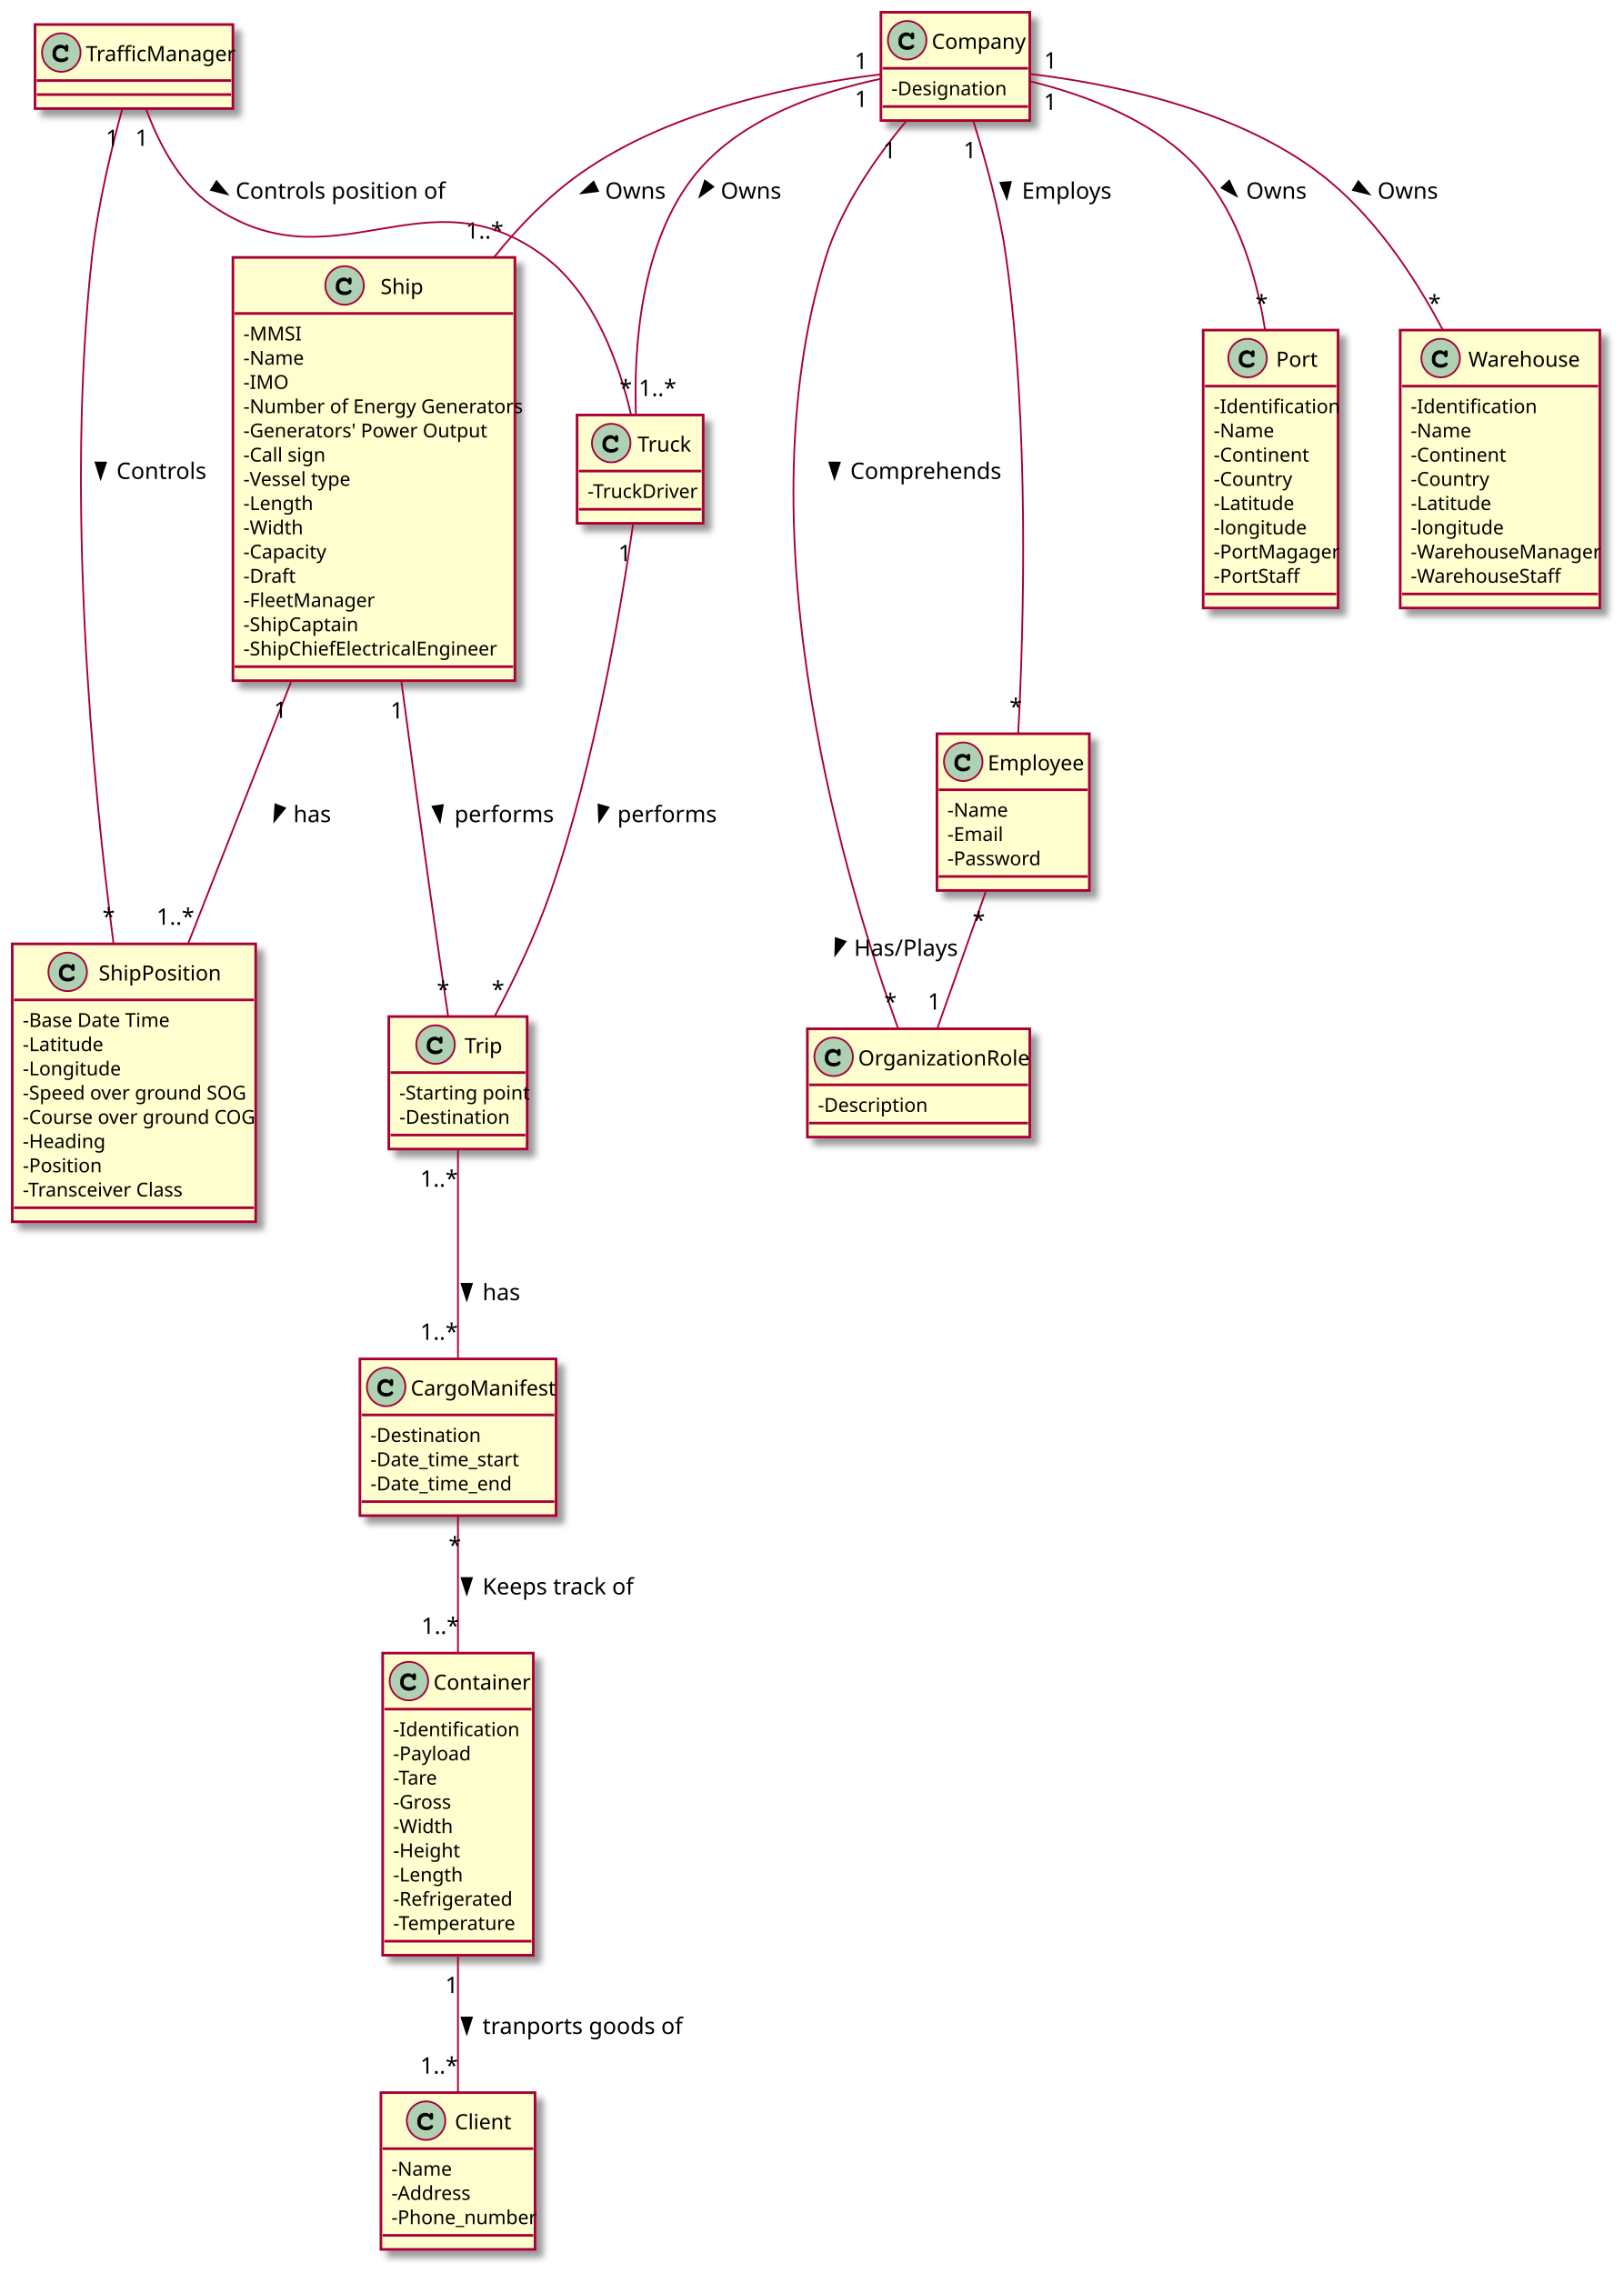
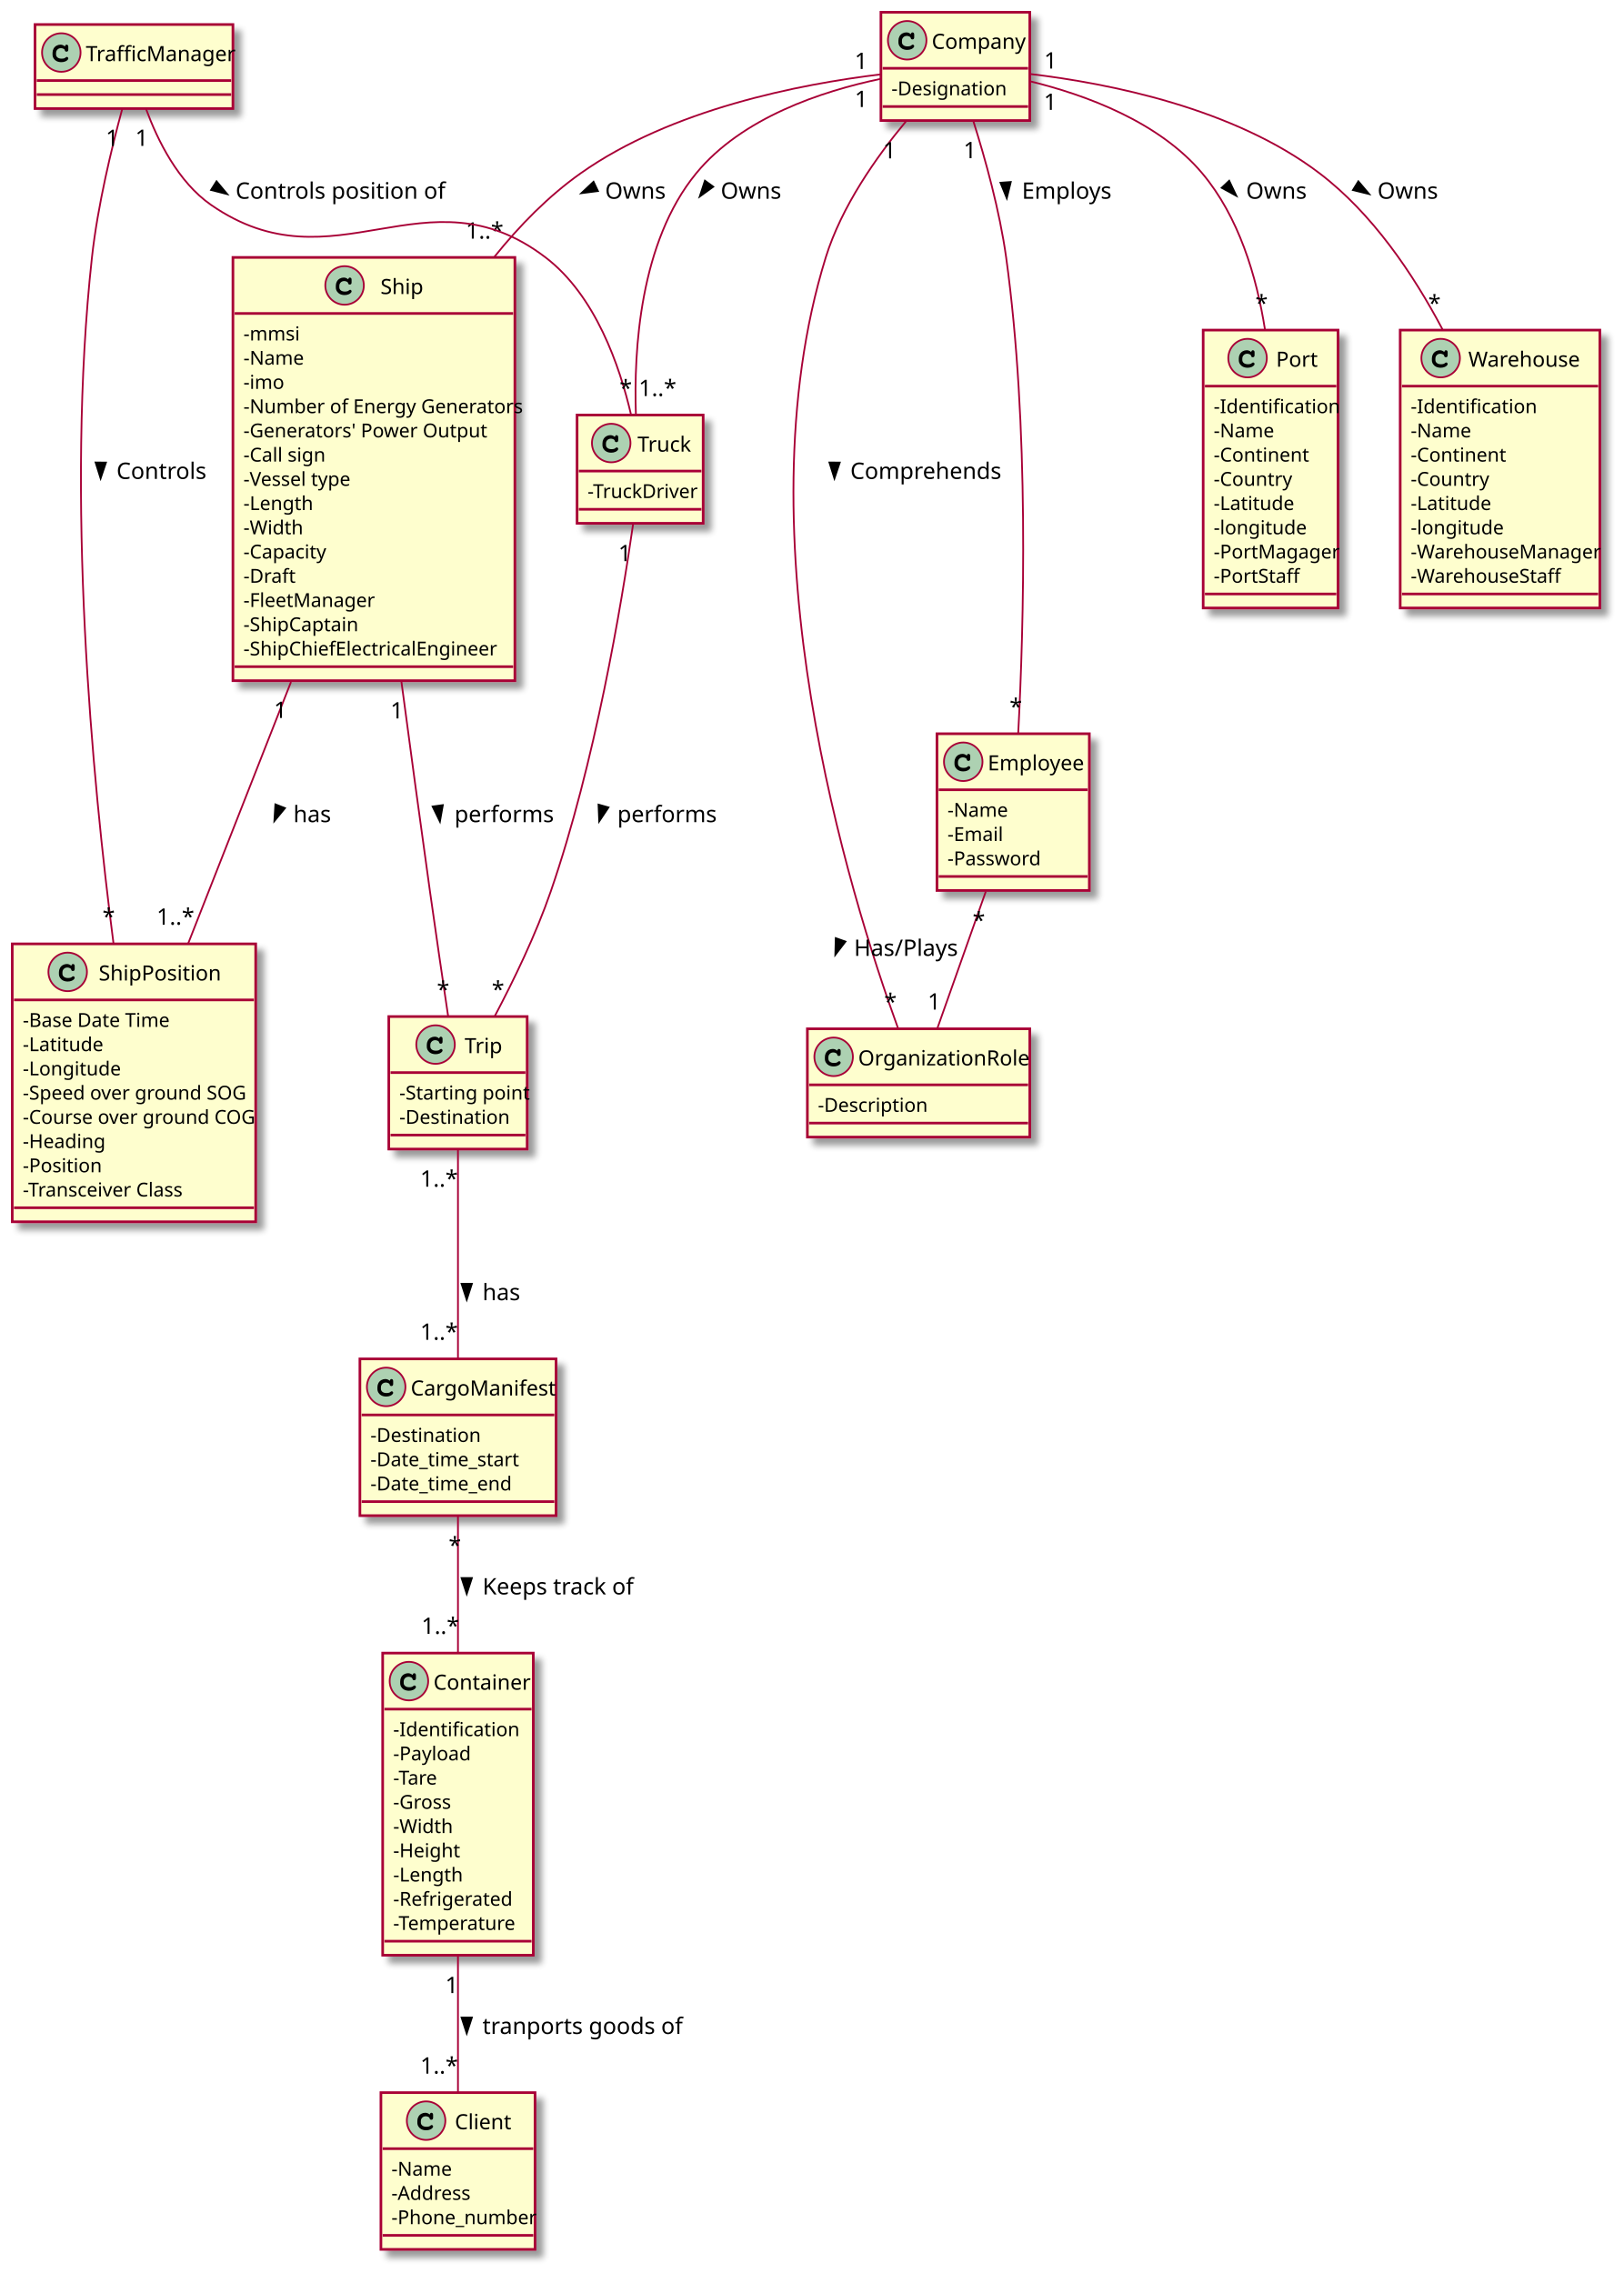
<svg xmlns="http://www.w3.org/2000/svg" contentScriptType="application/ecmascript" contentStyleType="text/css" height="1298px" preserveAspectRatio="none" style="width:927px;height:1298px;" version="1.1" viewBox="0 0 927 1298" width="927px" zoomAndPan="magnify">
  <defs>
    <filter height="300%" id="f1wh5karvkle2r" width="300%" x="-1" y="-1">
      <feGaussianBlur result="blurOut" stdDeviation="2.0" />
      <feColorMatrix in="blurOut" result="blurOut2" type="matrix" values="0 0 0 0 0 0 0 0 0 0 0 0 0 0 0 0 0 0 .4 0" />
      <feOffset dx="4.0" dy="4.0" in="blurOut2" result="blurOut3" />
      <feBlend in="SourceGraphic" in2="blurOut3" mode="normal" />
    </filter>
  </defs>
  <g>
    <rect codeLine="5" fill="#FEFECE" filter="url(#f1wh5karvkle2r)" height="61.836" id="Company" style="stroke:#A80036;stroke-width:1.5;" width="85" x="503" y="7" />
    <ellipse cx="518" cy="23" fill="#ADD1B2" rx="11" ry="11" style="stroke:#A80036;stroke-width:1.0;" />
    <path d="M520,19.5 Q520.203,19 520.438,18.75 Q520.672,18.5 520.938,18.5 Q521.406,18.5 521.703,18.781 Q522,19.062 522,19.719 L522,21.281 Q522,21.938 521.719,22.219 Q521.438,22.5 521,22.5 Q520.609,22.5 520.359,22.328 Q520.109,22.156 520,21.703 Q519.953,21.391 519.781,21.219 Q519.469,20.891 518.906,20.703 Q518.344,20.5 517.781,20.5 Q517.078,20.5 516.484,20.781 Q515.906,21.062 515.453,21.688 Q515,22.312 515,23.172 L515,24.094 Q515,25.125 515.844,25.812 Q516.688,26.5 518.188,26.5 Q519.078,26.5 519.703,26.297 Q520.062,26.188 520.469,25.828 Q520.734,25.625 520.875,25.562 Q521.016,25.5 521.188,25.5 Q521.516,25.5 521.75,25.766 Q522,26.016 522,26.375 Q522,26.719 521.656,27.125 Q521.156,27.719 520.359,28.047 Q519.312,28.5 518.031,28.5 Q516.531,28.5 515.328,27.906 Q514.359,27.438 513.672,26.422 Q513,25.406 513,24.203 L513,23.109 Q513,21.859 513.594,20.766 Q514.203,19.672 515.25,19.094 Q516.312,18.5 517.5,18.5 Q518.219,18.5 518.844,18.75 Q519.469,19 520,19.5 Z " fill="#000000" />
    <text fill="#000000" font-family="sans-serif" font-size="12" lengthAdjust="spacing" textLength="53" x="532" y="27.91">Company</text>
    <line style="stroke:#A80036;stroke-width:1.5;" x1="504" x2="587" y1="39" y2="39" />
    <text fill="#000000" font-family="sans-serif" font-size="11" lengthAdjust="spacing" textLength="60" x="509" y="54.419">-Designation</text>
    <line style="stroke:#A80036;stroke-width:1.5;" x1="504" x2="587" y1="60.836" y2="60.836" />
    <rect codeLine="9" fill="#FEFECE" filter="url(#f1wh5karvkle2r)" height="172.523" id="Container" style="stroke:#A80036;stroke-width:1.5;" width="86" x="218.5" y="944" />
    <ellipse cx="233.5" cy="960" fill="#ADD1B2" rx="11" ry="11" style="stroke:#A80036;stroke-width:1.0;" />
    <path d="M235.5,956.5 Q235.703,956 235.938,955.75 Q236.172,955.5 236.438,955.5 Q236.906,955.5 237.203,955.781 Q237.5,956.062 237.5,956.719 L237.5,958.281 Q237.5,958.938 237.219,959.219 Q236.938,959.5 236.5,959.5 Q236.109,959.5 235.859,959.328 Q235.609,959.156 235.5,958.703 Q235.453,958.391 235.281,958.219 Q234.969,957.891 234.406,957.703 Q233.844,957.5 233.281,957.5 Q232.578,957.5 231.984,957.781 Q231.406,958.062 230.953,958.688 Q230.5,959.312 230.5,960.172 L230.5,961.094 Q230.5,962.125 231.344,962.812 Q232.188,963.5 233.688,963.5 Q234.578,963.5 235.203,963.297 Q235.562,963.188 235.969,962.828 Q236.234,962.625 236.375,962.562 Q236.516,962.5 236.688,962.5 Q237.016,962.5 237.25,962.766 Q237.5,963.016 237.5,963.375 Q237.5,963.719 237.156,964.125 Q236.656,964.719 235.859,965.047 Q234.812,965.5 233.531,965.5 Q232.031,965.5 230.828,964.906 Q229.859,964.438 229.172,963.422 Q228.5,962.406 228.5,961.203 L228.5,960.109 Q228.5,958.859 229.094,957.766 Q229.703,956.672 230.75,956.094 Q231.812,955.5 233,955.5 Q233.719,955.5 234.344,955.75 Q234.969,956 235.5,956.5 Z " fill="#000000" />
    <text fill="#000000" font-family="sans-serif" font-size="12" lengthAdjust="spacing" textLength="54" x="247.5" y="964.91">Container</text>
    <line style="stroke:#A80036;stroke-width:1.5;" x1="219.5" x2="303.5" y1="976" y2="976" />
    <text fill="#000000" font-family="sans-serif" font-size="11" lengthAdjust="spacing" textLength="64" x="224.5" y="991.419">-Identification</text>
    <text fill="#000000" font-family="sans-serif" font-size="11" lengthAdjust="spacing" textLength="42" x="224.5" y="1005.255">-Payload</text>
    <text fill="#000000" font-family="sans-serif" font-size="11" lengthAdjust="spacing" textLength="26" x="224.5" y="1019.091">-Tare</text>
    <text fill="#000000" font-family="sans-serif" font-size="11" lengthAdjust="spacing" textLength="34" x="224.5" y="1032.927">-Gross</text>
    <text fill="#000000" font-family="sans-serif" font-size="11" lengthAdjust="spacing" textLength="31" x="224.5" y="1046.763">-Width</text>
    <text fill="#000000" font-family="sans-serif" font-size="11" lengthAdjust="spacing" textLength="34" x="224.5" y="1060.599">-Height</text>
    <text fill="#000000" font-family="sans-serif" font-size="11" lengthAdjust="spacing" textLength="37" x="224.5" y="1074.435">-Length</text>
    <text fill="#000000" font-family="sans-serif" font-size="11" lengthAdjust="spacing" textLength="64" x="224.5" y="1088.271">-Refrigerated</text>
    <text fill="#000000" font-family="sans-serif" font-size="11" lengthAdjust="spacing" textLength="65" x="224.5" y="1102.106">-Temperature</text>
    <line style="stroke:#A80036;stroke-width:1.5;" x1="219.5" x2="303.5" y1="1108.523" y2="1108.523" />
    <rect codeLine="21" fill="#FEFECE" filter="url(#f1wh5karvkle2r)" height="241.703" id="Ship" style="stroke:#A80036;stroke-width:1.5;" width="161" x="133" y="147" />
    <ellipse cx="196.75" cy="163" fill="#ADD1B2" rx="11" ry="11" style="stroke:#A80036;stroke-width:1.0;" />
    <path d="M198.75,159.5 Q198.953,159 199.188,158.75 Q199.422,158.5 199.688,158.5 Q200.156,158.5 200.453,158.781 Q200.75,159.062 200.75,159.719 L200.75,161.281 Q200.75,161.938 200.469,162.219 Q200.188,162.5 199.75,162.5 Q199.359,162.5 199.109,162.328 Q198.859,162.156 198.75,161.703 Q198.703,161.391 198.531,161.219 Q198.219,160.891 197.656,160.703 Q197.094,160.5 196.531,160.5 Q195.828,160.5 195.234,160.781 Q194.656,161.062 194.203,161.688 Q193.75,162.312 193.75,163.172 L193.75,164.094 Q193.75,165.125 194.594,165.812 Q195.438,166.5 196.938,166.5 Q197.828,166.5 198.453,166.297 Q198.812,166.188 199.219,165.828 Q199.484,165.625 199.625,165.562 Q199.766,165.5 199.938,165.5 Q200.266,165.5 200.5,165.766 Q200.75,166.016 200.75,166.375 Q200.75,166.719 200.406,167.125 Q199.906,167.719 199.109,168.047 Q198.062,168.5 196.781,168.5 Q195.281,168.5 194.078,167.906 Q193.109,167.438 192.422,166.422 Q191.75,165.406 191.75,164.203 L191.75,163.109 Q191.75,161.859 192.344,160.766 Q192.953,159.672 194,159.094 Q195.062,158.5 196.25,158.5 Q196.969,158.5 197.594,158.75 Q198.219,159 198.75,159.5 Z " fill="#000000" />
    <text fill="#000000" font-family="sans-serif" font-size="12" lengthAdjust="spacing" textLength="25" x="217.25" y="167.91">Ship</text>
    <line style="stroke:#A80036;stroke-width:1.5;" x1="134" x2="293" y1="179" y2="179" />
-     <text fill="#000000" font-family="sans-serif" font-size="11" lengthAdjust="spacing" textLength="29" x="139" y="194.419">-MMSI</text>
+     <text fill="#000000" font-family="sans-serif" font-size="11" lengthAdjust="spacing" textLength="29" x="139" y="194.419">-mmsi</text>
    <text fill="#000000" font-family="sans-serif" font-size="11" lengthAdjust="spacing" textLength="31" x="139" y="208.255">-Name</text>
-     <text fill="#000000" font-family="sans-serif" font-size="11" lengthAdjust="spacing" textLength="22" x="139" y="222.091">-IMO</text>
+     <text fill="#000000" font-family="sans-serif" font-size="11" lengthAdjust="spacing" textLength="22" x="139" y="222.091">-imo</text>
    <text fill="#000000" font-family="sans-serif" font-size="11" lengthAdjust="spacing" textLength="149" x="139" y="235.927">-Number of Energy Generators</text>
    <text fill="#000000" font-family="sans-serif" font-size="11" lengthAdjust="spacing" textLength="131" x="139" y="249.763">-Generators' Power Output</text>
    <text fill="#000000" font-family="sans-serif" font-size="11" lengthAdjust="spacing" textLength="44" x="139" y="263.599">-Call sign</text>
    <text fill="#000000" font-family="sans-serif" font-size="11" lengthAdjust="spacing" textLength="62" x="139" y="277.435">-Vessel type</text>
    <text fill="#000000" font-family="sans-serif" font-size="11" lengthAdjust="spacing" textLength="37" x="139" y="291.271">-Length</text>
    <text fill="#000000" font-family="sans-serif" font-size="11" lengthAdjust="spacing" textLength="31" x="139" y="305.106">-Width</text>
    <text fill="#000000" font-family="sans-serif" font-size="11" lengthAdjust="spacing" textLength="46" x="139" y="318.942">-Capacity</text>
    <text fill="#000000" font-family="sans-serif" font-size="11" lengthAdjust="spacing" textLength="28" x="139" y="332.778">-Draft</text>
    <text fill="#000000" font-family="sans-serif" font-size="11" lengthAdjust="spacing" textLength="69" x="139" y="346.614">-FleetManager</text>
    <text fill="#000000" font-family="sans-serif" font-size="11" lengthAdjust="spacing" textLength="61" x="139" y="360.45">-ShipCaptain</text>
    <text fill="#000000" font-family="sans-serif" font-size="11" lengthAdjust="spacing" textLength="135" x="139" y="374.286">-ShipChiefElectricalEngineer</text>
    <line style="stroke:#A80036;stroke-width:1.5;" x1="134" x2="293" y1="380.703" y2="380.703" />
    <rect codeLine="38" fill="#FEFECE" filter="url(#f1wh5karvkle2r)" height="158.688" id="ShipPosition" style="stroke:#A80036;stroke-width:1.5;" width="139" x="7" y="539" />
    <ellipse cx="38.65" cy="555" fill="#ADD1B2" rx="11" ry="11" style="stroke:#A80036;stroke-width:1.0;" />
    <path d="M40.65,551.5 Q40.853,551 41.087,550.75 Q41.322,550.5 41.587,550.5 Q42.056,550.5 42.353,550.781 Q42.65,551.062 42.65,551.719 L42.65,553.281 Q42.65,553.938 42.369,554.219 Q42.087,554.5 41.65,554.5 Q41.259,554.5 41.009,554.328 Q40.759,554.156 40.65,553.703 Q40.603,553.391 40.431,553.219 Q40.119,552.891 39.556,552.703 Q38.994,552.5 38.431,552.5 Q37.728,552.5 37.134,552.781 Q36.556,553.062 36.103,553.688 Q35.65,554.312 35.65,555.172 L35.65,556.094 Q35.65,557.125 36.494,557.812 Q37.337,558.5 38.837,558.5 Q39.728,558.5 40.353,558.297 Q40.712,558.188 41.119,557.828 Q41.384,557.625 41.525,557.562 Q41.666,557.5 41.837,557.5 Q42.166,557.5 42.4,557.766 Q42.65,558.016 42.65,558.375 Q42.65,558.719 42.306,559.125 Q41.806,559.719 41.009,560.047 Q39.962,560.5 38.681,560.5 Q37.181,560.5 35.978,559.906 Q35.009,559.438 34.322,558.422 Q33.65,557.406 33.65,556.203 L33.65,555.109 Q33.65,553.859 34.244,552.766 Q34.853,551.672 35.9,551.094 Q36.962,550.5 38.15,550.5 Q38.869,550.5 39.494,550.75 Q40.119,551 40.65,551.5 Z " fill="#000000" />
    <text fill="#000000" font-family="sans-serif" font-size="12" lengthAdjust="spacing" textLength="70" x="56.35" y="559.91">ShipPosition</text>
    <line style="stroke:#A80036;stroke-width:1.5;" x1="8" x2="145" y1="571" y2="571" />
    <text fill="#000000" font-family="sans-serif" font-size="11" lengthAdjust="spacing" textLength="79" x="13" y="586.419">-Base Date Time</text>
    <text fill="#000000" font-family="sans-serif" font-size="11" lengthAdjust="spacing" textLength="42" x="13" y="600.255">-Latitude</text>
    <text fill="#000000" font-family="sans-serif" font-size="11" lengthAdjust="spacing" textLength="51" x="13" y="614.091">-Longitude</text>
    <text fill="#000000" font-family="sans-serif" font-size="11" lengthAdjust="spacing" textLength="123" x="13" y="627.927">-Speed over ground SOG</text>
    <text fill="#000000" font-family="sans-serif" font-size="11" lengthAdjust="spacing" textLength="127" x="13" y="641.763">-Course over ground COG</text>
    <text fill="#000000" font-family="sans-serif" font-size="11" lengthAdjust="spacing" textLength="43" x="13" y="655.599">-Heading</text>
    <text fill="#000000" font-family="sans-serif" font-size="11" lengthAdjust="spacing" textLength="41" x="13" y="669.435">-Position</text>
    <text fill="#000000" font-family="sans-serif" font-size="11" lengthAdjust="spacing" textLength="92" x="13" y="683.27">-Transceiver Class</text>
    <line style="stroke:#A80036;stroke-width:1.5;" x1="8" x2="145" y1="689.688" y2="689.688" />
    <rect codeLine="49" fill="#FEFECE" filter="url(#f1wh5karvkle2r)" height="61.836" id="Truck" style="stroke:#A80036;stroke-width:1.5;" width="72" x="329.5" y="237" />
    <ellipse cx="349" cy="253" fill="#ADD1B2" rx="11" ry="11" style="stroke:#A80036;stroke-width:1.0;" />
    <path d="M351,249.5 Q351.203,249 351.438,248.75 Q351.672,248.5 351.938,248.5 Q352.406,248.5 352.703,248.781 Q353,249.062 353,249.719 L353,251.281 Q353,251.938 352.719,252.219 Q352.438,252.5 352,252.5 Q351.609,252.5 351.359,252.328 Q351.109,252.156 351,251.703 Q350.953,251.391 350.781,251.219 Q350.469,250.891 349.906,250.703 Q349.344,250.5 348.781,250.5 Q348.078,250.5 347.484,250.781 Q346.906,251.062 346.453,251.688 Q346,252.312 346,253.172 L346,254.094 Q346,255.125 346.844,255.812 Q347.688,256.5 349.188,256.5 Q350.078,256.5 350.703,256.297 Q351.062,256.188 351.469,255.828 Q351.734,255.625 351.875,255.562 Q352.016,255.5 352.188,255.5 Q352.516,255.5 352.75,255.766 Q353,256.016 353,256.375 Q353,256.719 352.656,257.125 Q352.156,257.719 351.359,258.047 Q350.312,258.5 349.031,258.5 Q347.531,258.5 346.328,257.906 Q345.359,257.438 344.672,256.422 Q344,255.406 344,254.203 L344,253.109 Q344,251.859 344.594,250.766 Q345.203,249.672 346.25,249.094 Q347.312,248.5 348.5,248.5 Q349.219,248.5 349.844,248.75 Q350.469,249 351,249.5 Z " fill="#000000" />
    <text fill="#000000" font-family="sans-serif" font-size="12" lengthAdjust="spacing" textLength="30" x="364" y="257.91">Truck</text>
    <line style="stroke:#A80036;stroke-width:1.5;" x1="330.5" x2="400.5" y1="269" y2="269" />
    <text fill="#000000" font-family="sans-serif" font-size="11" lengthAdjust="spacing" textLength="60" x="335.5" y="284.419">-TruckDriver</text>
    <line style="stroke:#A80036;stroke-width:1.5;" x1="330.5" x2="400.5" y1="290.836" y2="290.836" />
    <rect codeLine="53" fill="#FEFECE" filter="url(#f1wh5karvkle2r)" height="89.508" id="Client" style="stroke:#A80036;stroke-width:1.5;" width="88" x="217.5" y="1195" />
    <ellipse cx="243.3" cy="1211" fill="#ADD1B2" rx="11" ry="11" style="stroke:#A80036;stroke-width:1.0;" />
    <path d="M245.3,1207.5 Q245.503,1207 245.738,1206.75 Q245.972,1206.5 246.238,1206.5 Q246.706,1206.5 247.003,1206.781 Q247.3,1207.062 247.3,1207.719 L247.3,1209.281 Q247.3,1209.938 247.019,1210.219 Q246.738,1210.5 246.3,1210.5 Q245.909,1210.5 245.659,1210.328 Q245.409,1210.156 245.3,1209.703 Q245.253,1209.391 245.081,1209.219 Q244.769,1208.891 244.206,1208.703 Q243.644,1208.5 243.081,1208.5 Q242.378,1208.5 241.784,1208.781 Q241.206,1209.062 240.753,1209.688 Q240.3,1210.312 240.3,1211.172 L240.3,1212.094 Q240.3,1213.125 241.144,1213.812 Q241.988,1214.5 243.488,1214.5 Q244.378,1214.5 245.003,1214.297 Q245.363,1214.188 245.769,1213.828 Q246.034,1213.625 246.175,1213.562 Q246.316,1213.5 246.488,1213.5 Q246.816,1213.5 247.05,1213.766 Q247.3,1214.016 247.3,1214.375 Q247.3,1214.719 246.956,1215.125 Q246.456,1215.719 245.659,1216.047 Q244.613,1216.5 243.331,1216.5 Q241.831,1216.5 240.628,1215.906 Q239.659,1215.438 238.972,1214.422 Q238.3,1213.406 238.3,1212.203 L238.3,1211.109 Q238.3,1209.859 238.894,1208.766 Q239.503,1207.672 240.55,1207.094 Q241.613,1206.5 242.8,1206.5 Q243.519,1206.5 244.144,1206.75 Q244.769,1207 245.3,1207.5 Z " fill="#000000" />
    <text fill="#000000" font-family="sans-serif" font-size="12" lengthAdjust="spacing" textLength="32" x="259.7" y="1215.91">Client</text>
    <line style="stroke:#A80036;stroke-width:1.5;" x1="218.5" x2="304.5" y1="1227" y2="1227" />
    <text fill="#000000" font-family="sans-serif" font-size="11" lengthAdjust="spacing" textLength="31" x="223.5" y="1242.419">-Name</text>
    <text fill="#000000" font-family="sans-serif" font-size="11" lengthAdjust="spacing" textLength="46" x="223.5" y="1256.255">-Address</text>
    <text fill="#000000" font-family="sans-serif" font-size="11" lengthAdjust="spacing" textLength="76" x="223.5" y="1270.091">-Phone_number</text>
    <line style="stroke:#A80036;stroke-width:1.5;" x1="218.5" x2="304.5" y1="1276.508" y2="1276.508" />
    <rect codeLine="59" fill="#FEFECE" filter="url(#f1wh5karvkle2r)" height="158.688" id="Port" style="stroke:#A80036;stroke-width:1.5;" width="77" x="687" y="188.5" />
    <ellipse cx="712.35" cy="204.5" fill="#ADD1B2" rx="11" ry="11" style="stroke:#A80036;stroke-width:1.0;" />
    <path d="M714.35,201 Q714.553,200.5 714.788,200.25 Q715.022,200 715.288,200 Q715.756,200 716.053,200.281 Q716.35,200.562 716.35,201.219 L716.35,202.781 Q716.35,203.438 716.069,203.719 Q715.788,204 715.35,204 Q714.959,204 714.709,203.828 Q714.459,203.656 714.35,203.203 Q714.303,202.891 714.131,202.719 Q713.819,202.391 713.256,202.203 Q712.694,202 712.131,202 Q711.428,202 710.834,202.281 Q710.256,202.562 709.803,203.188 Q709.35,203.812 709.35,204.672 L709.35,205.594 Q709.35,206.625 710.194,207.312 Q711.038,208 712.538,208 Q713.428,208 714.053,207.797 Q714.413,207.688 714.819,207.328 Q715.084,207.125 715.225,207.062 Q715.366,207 715.538,207 Q715.866,207 716.1,207.266 Q716.35,207.516 716.35,207.875 Q716.35,208.219 716.006,208.625 Q715.506,209.219 714.709,209.547 Q713.663,210 712.381,210 Q710.881,210 709.678,209.406 Q708.709,208.938 708.022,207.922 Q707.35,206.906 707.35,205.703 L707.35,204.609 Q707.35,203.359 707.944,202.266 Q708.553,201.172 709.6,200.594 Q710.663,200 711.85,200 Q712.569,200 713.194,200.25 Q713.819,200.5 714.35,201 Z " fill="#000000" />
    <text fill="#000000" font-family="sans-serif" font-size="12" lengthAdjust="spacing" textLength="22" x="728.65" y="209.41">Port</text>
    <line style="stroke:#A80036;stroke-width:1.5;" x1="688" x2="763" y1="220.5" y2="220.5" />
    <text fill="#000000" font-family="sans-serif" font-size="11" lengthAdjust="spacing" textLength="64" x="693" y="235.919">-Identification</text>
    <text fill="#000000" font-family="sans-serif" font-size="11" lengthAdjust="spacing" textLength="31" x="693" y="249.755">-Name</text>
    <text fill="#000000" font-family="sans-serif" font-size="11" lengthAdjust="spacing" textLength="49" x="693" y="263.591">-Continent</text>
    <text fill="#000000" font-family="sans-serif" font-size="11" lengthAdjust="spacing" textLength="42" x="693" y="277.427">-Country</text>
    <text fill="#000000" font-family="sans-serif" font-size="11" lengthAdjust="spacing" textLength="42" x="693" y="291.263">-Latitude</text>
    <text fill="#000000" font-family="sans-serif" font-size="11" lengthAdjust="spacing" textLength="47" x="693" y="305.099">-longitude</text>
    <text fill="#000000" font-family="sans-serif" font-size="11" lengthAdjust="spacing" textLength="65" x="693" y="318.935">-PortMagager</text>
    <text fill="#000000" font-family="sans-serif" font-size="11" lengthAdjust="spacing" textLength="47" x="693" y="332.771">-PortStaff</text>
    <line style="stroke:#A80036;stroke-width:1.5;" x1="688" x2="763" y1="339.188" y2="339.188" />
    <rect codeLine="70" fill="#FEFECE" filter="url(#f1wh5karvkle2r)" height="158.688" id="Warehouse" style="stroke:#A80036;stroke-width:1.5;" width="114" x="799.5" y="188.5" />
    <ellipse cx="822.6" cy="204.5" fill="#ADD1B2" rx="11" ry="11" style="stroke:#A80036;stroke-width:1.0;" />
    <path d="M824.6,201 Q824.803,200.5 825.038,200.25 Q825.272,200 825.538,200 Q826.006,200 826.303,200.281 Q826.6,200.562 826.6,201.219 L826.6,202.781 Q826.6,203.438 826.319,203.719 Q826.038,204 825.6,204 Q825.209,204 824.959,203.828 Q824.709,203.656 824.6,203.203 Q824.553,202.891 824.381,202.719 Q824.069,202.391 823.506,202.203 Q822.944,202 822.381,202 Q821.678,202 821.084,202.281 Q820.506,202.562 820.053,203.188 Q819.6,203.812 819.6,204.672 L819.6,205.594 Q819.6,206.625 820.444,207.312 Q821.288,208 822.788,208 Q823.678,208 824.303,207.797 Q824.663,207.688 825.069,207.328 Q825.334,207.125 825.475,207.062 Q825.616,207 825.788,207 Q826.116,207 826.35,207.266 Q826.6,207.516 826.6,207.875 Q826.6,208.219 826.256,208.625 Q825.756,209.219 824.959,209.547 Q823.913,210 822.631,210 Q821.131,210 819.928,209.406 Q818.959,208.938 818.272,207.922 Q817.6,206.906 817.6,205.703 L817.6,204.609 Q817.6,203.359 818.194,202.266 Q818.803,201.172 819.85,200.594 Q820.913,200 822.1,200 Q822.819,200 823.444,200.25 Q824.069,200.5 824.6,201 Z " fill="#000000" />
    <text fill="#000000" font-family="sans-serif" font-size="12" lengthAdjust="spacing" textLength="64" x="838.4" y="209.41">Warehouse</text>
    <line style="stroke:#A80036;stroke-width:1.5;" x1="800.5" x2="912.5" y1="220.5" y2="220.5" />
    <text fill="#000000" font-family="sans-serif" font-size="11" lengthAdjust="spacing" textLength="64" x="805.5" y="235.919">-Identification</text>
    <text fill="#000000" font-family="sans-serif" font-size="11" lengthAdjust="spacing" textLength="31" x="805.5" y="249.755">-Name</text>
    <text fill="#000000" font-family="sans-serif" font-size="11" lengthAdjust="spacing" textLength="49" x="805.5" y="263.591">-Continent</text>
    <text fill="#000000" font-family="sans-serif" font-size="11" lengthAdjust="spacing" textLength="42" x="805.5" y="277.427">-Country</text>
    <text fill="#000000" font-family="sans-serif" font-size="11" lengthAdjust="spacing" textLength="42" x="805.5" y="291.263">-Latitude</text>
    <text fill="#000000" font-family="sans-serif" font-size="11" lengthAdjust="spacing" textLength="47" x="805.5" y="305.099">-longitude</text>
    <text fill="#000000" font-family="sans-serif" font-size="11" lengthAdjust="spacing" textLength="102" x="805.5" y="318.935">-WarehouseManager</text>
    <text fill="#000000" font-family="sans-serif" font-size="11" lengthAdjust="spacing" textLength="84" x="805.5" y="332.771">-WarehouseStaff</text>
    <line style="stroke:#A80036;stroke-width:1.5;" x1="800.5" x2="912.5" y1="339.188" y2="339.188" />
    <rect codeLine="81" fill="#FEFECE" filter="url(#f1wh5karvkle2r)" height="89.508" id="Employee" style="stroke:#A80036;stroke-width:1.5;" width="87" x="535" y="419" />
    <ellipse cx="550" cy="435" fill="#ADD1B2" rx="11" ry="11" style="stroke:#A80036;stroke-width:1.0;" />
    <path d="M552,431.5 Q552.203,431 552.438,430.75 Q552.672,430.5 552.938,430.5 Q553.406,430.5 553.703,430.781 Q554,431.062 554,431.719 L554,433.281 Q554,433.938 553.719,434.219 Q553.438,434.5 553,434.5 Q552.609,434.5 552.359,434.328 Q552.109,434.156 552,433.703 Q551.953,433.391 551.781,433.219 Q551.469,432.891 550.906,432.703 Q550.344,432.5 549.781,432.5 Q549.078,432.5 548.484,432.781 Q547.906,433.062 547.453,433.688 Q547,434.312 547,435.172 L547,436.094 Q547,437.125 547.844,437.812 Q548.688,438.5 550.188,438.5 Q551.078,438.5 551.703,438.297 Q552.062,438.188 552.469,437.828 Q552.734,437.625 552.875,437.562 Q553.016,437.5 553.188,437.5 Q553.516,437.5 553.75,437.766 Q554,438.016 554,438.375 Q554,438.719 553.656,439.125 Q553.156,439.719 552.359,440.047 Q551.312,440.5 550.031,440.5 Q548.531,440.5 547.328,439.906 Q546.359,439.438 545.672,438.422 Q545,437.406 545,436.203 L545,435.109 Q545,433.859 545.594,432.766 Q546.203,431.672 547.25,431.094 Q548.312,430.5 549.5,430.5 Q550.219,430.5 550.844,430.75 Q551.469,431 552,431.5 Z " fill="#000000" />
    <text fill="#000000" font-family="sans-serif" font-size="12" lengthAdjust="spacing" textLength="55" x="564" y="439.91">Employee</text>
    <line style="stroke:#A80036;stroke-width:1.5;" x1="536" x2="621" y1="451" y2="451" />
    <text fill="#000000" font-family="sans-serif" font-size="11" lengthAdjust="spacing" textLength="31" x="541" y="466.419">-Name</text>
    <text fill="#000000" font-family="sans-serif" font-size="11" lengthAdjust="spacing" textLength="28" x="541" y="480.255">-Email</text>
    <text fill="#000000" font-family="sans-serif" font-size="11" lengthAdjust="spacing" textLength="54" x="541" y="494.091">-Password</text>
    <line style="stroke:#A80036;stroke-width:1.5;" x1="536" x2="621" y1="500.508" y2="500.508" />
    <rect codeLine="87" fill="#FEFECE" filter="url(#f1wh5karvkle2r)" height="61.836" id="OrganizationRole" style="stroke:#A80036;stroke-width:1.5;" width="127" x="461" y="587.5" />
    <ellipse cx="476" cy="603.5" fill="#ADD1B2" rx="11" ry="11" style="stroke:#A80036;stroke-width:1.0;" />
    <path d="M478,600 Q478.203,599.5 478.438,599.25 Q478.672,599 478.938,599 Q479.406,599 479.703,599.281 Q480,599.562 480,600.219 L480,601.781 Q480,602.438 479.719,602.719 Q479.438,603 479,603 Q478.609,603 478.359,602.828 Q478.109,602.656 478,602.203 Q477.953,601.891 477.781,601.719 Q477.469,601.391 476.906,601.203 Q476.344,601 475.781,601 Q475.078,601 474.484,601.281 Q473.906,601.562 473.453,602.188 Q473,602.812 473,603.672 L473,604.594 Q473,605.625 473.844,606.312 Q474.688,607 476.188,607 Q477.078,607 477.703,606.797 Q478.062,606.688 478.469,606.328 Q478.734,606.125 478.875,606.062 Q479.016,606 479.188,606 Q479.516,606 479.75,606.266 Q480,606.516 480,606.875 Q480,607.219 479.656,607.625 Q479.156,608.219 478.359,608.547 Q477.312,609 476.031,609 Q474.531,609 473.328,608.406 Q472.359,607.938 471.672,606.922 Q471,605.906 471,604.703 L471,603.609 Q471,602.359 471.594,601.266 Q472.203,600.172 473.25,599.594 Q474.312,599 475.5,599 Q476.219,599 476.844,599.25 Q477.469,599.5 478,600 Z " fill="#000000" />
    <text fill="#000000" font-family="sans-serif" font-size="12" lengthAdjust="spacing" textLength="95" x="490" y="608.41">OrganizationRole</text>
    <line style="stroke:#A80036;stroke-width:1.5;" x1="462" x2="587" y1="619.5" y2="619.5" />
    <text fill="#000000" font-family="sans-serif" font-size="11" lengthAdjust="spacing" textLength="58" x="467" y="634.919">-Description</text>
    <line style="stroke:#A80036;stroke-width:1.5;" x1="462" x2="587" y1="641.336" y2="641.336" />
    <rect codeLine="91" fill="#FEFECE" filter="url(#f1wh5karvkle2r)" height="48" id="TrafficManager" style="stroke:#A80036;stroke-width:1.5;" width="113" x="20" y="14" />
    <ellipse cx="35" cy="30" fill="#ADD1B2" rx="11" ry="11" style="stroke:#A80036;stroke-width:1.0;" />
    <path d="M37,26.5 Q37.203,26 37.438,25.75 Q37.672,25.5 37.938,25.5 Q38.406,25.5 38.703,25.781 Q39,26.062 39,26.719 L39,28.281 Q39,28.938 38.719,29.219 Q38.438,29.5 38,29.5 Q37.609,29.5 37.359,29.328 Q37.109,29.156 37,28.703 Q36.953,28.391 36.781,28.219 Q36.469,27.891 35.906,27.703 Q35.344,27.5 34.781,27.5 Q34.078,27.5 33.484,27.781 Q32.906,28.062 32.453,28.688 Q32,29.312 32,30.172 L32,31.094 Q32,32.125 32.844,32.812 Q33.688,33.5 35.188,33.5 Q36.078,33.5 36.703,33.297 Q37.062,33.188 37.469,32.828 Q37.734,32.625 37.875,32.562 Q38.016,32.5 38.188,32.5 Q38.516,32.5 38.75,32.766 Q39,33.016 39,33.375 Q39,33.719 38.656,34.125 Q38.156,34.719 37.359,35.047 Q36.312,35.5 35.031,35.5 Q33.531,35.5 32.328,34.906 Q31.359,34.438 30.672,33.422 Q30,32.406 30,31.203 L30,30.109 Q30,28.859 30.594,27.766 Q31.203,26.672 32.25,26.094 Q33.312,25.5 34.5,25.5 Q35.219,25.5 35.844,25.75 Q36.469,26 37,26.5 Z " fill="#000000" />
    <text fill="#000000" font-family="sans-serif" font-size="12" lengthAdjust="spacing" textLength="81" x="49" y="34.91">TrafficManager</text>
    <line style="stroke:#A80036;stroke-width:1.5;" x1="21" x2="132" y1="46" y2="46" />
    <line style="stroke:#A80036;stroke-width:1.5;" x1="21" x2="132" y1="54" y2="54" />
    <rect codeLine="93" fill="#FEFECE" filter="url(#f1wh5karvkle2r)" height="89.508" id="CargoManifest" style="stroke:#A80036;stroke-width:1.5;" width="112" x="205.5" y="776" />
    <ellipse cx="220.5" cy="792" fill="#ADD1B2" rx="11" ry="11" style="stroke:#A80036;stroke-width:1.0;" />
    <path d="M222.5,788.5 Q222.703,788 222.938,787.75 Q223.172,787.5 223.438,787.5 Q223.906,787.5 224.203,787.781 Q224.5,788.062 224.5,788.719 L224.5,790.281 Q224.5,790.938 224.219,791.219 Q223.938,791.5 223.5,791.5 Q223.109,791.5 222.859,791.328 Q222.609,791.156 222.5,790.703 Q222.453,790.391 222.281,790.219 Q221.969,789.891 221.406,789.703 Q220.844,789.5 220.281,789.5 Q219.578,789.5 218.984,789.781 Q218.406,790.062 217.953,790.688 Q217.5,791.312 217.5,792.172 L217.5,793.094 Q217.5,794.125 218.344,794.812 Q219.188,795.5 220.688,795.5 Q221.578,795.5 222.203,795.297 Q222.562,795.188 222.969,794.828 Q223.234,794.625 223.375,794.562 Q223.516,794.5 223.688,794.5 Q224.016,794.5 224.25,794.766 Q224.5,795.016 224.5,795.375 Q224.5,795.719 224.156,796.125 Q223.656,796.719 222.859,797.047 Q221.812,797.5 220.531,797.5 Q219.031,797.5 217.828,796.906 Q216.859,796.438 216.172,795.422 Q215.5,794.406 215.5,793.203 L215.5,792.109 Q215.5,790.859 216.094,789.766 Q216.703,788.672 217.75,788.094 Q218.812,787.5 220,787.5 Q220.719,787.5 221.344,787.75 Q221.969,788 222.5,788.5 Z " fill="#000000" />
    <text fill="#000000" font-family="sans-serif" font-size="12" lengthAdjust="spacing" textLength="80" x="234.5" y="796.91">CargoManifest</text>
    <line style="stroke:#A80036;stroke-width:1.5;" x1="206.5" x2="316.5" y1="808" y2="808" />
    <text fill="#000000" font-family="sans-serif" font-size="11" lengthAdjust="spacing" textLength="57" x="211.5" y="823.419">-Destination</text>
    <text fill="#000000" font-family="sans-serif" font-size="11" lengthAdjust="spacing" textLength="79" x="211.5" y="837.255">-Date_time_start</text>
    <text fill="#000000" font-family="sans-serif" font-size="11" lengthAdjust="spacing" textLength="75" x="211.5" y="851.091">-Date_time_end</text>
    <line style="stroke:#A80036;stroke-width:1.5;" x1="206.5" x2="316.5" y1="857.508" y2="857.508" />
    <rect codeLine="99" fill="#FEFECE" filter="url(#f1wh5karvkle2r)" height="75.672" id="Trip" style="stroke:#A80036;stroke-width:1.5;" width="79" x="222" y="580.5" />
    <ellipse cx="248.7" cy="596.5" fill="#ADD1B2" rx="11" ry="11" style="stroke:#A80036;stroke-width:1.0;" />
    <path d="M250.7,593 Q250.903,592.5 251.137,592.25 Q251.372,592 251.637,592 Q252.106,592 252.403,592.281 Q252.7,592.562 252.7,593.219 L252.7,594.781 Q252.7,595.438 252.419,595.719 Q252.137,596 251.7,596 Q251.309,596 251.059,595.828 Q250.809,595.656 250.7,595.203 Q250.653,594.891 250.481,594.719 Q250.169,594.391 249.606,594.203 Q249.044,594 248.481,594 Q247.778,594 247.184,594.281 Q246.606,594.562 246.153,595.188 Q245.7,595.812 245.7,596.672 L245.7,597.594 Q245.7,598.625 246.544,599.312 Q247.387,600 248.887,600 Q249.778,600 250.403,599.797 Q250.762,599.688 251.169,599.328 Q251.434,599.125 251.575,599.062 Q251.716,599 251.887,599 Q252.216,599 252.45,599.266 Q252.7,599.516 252.7,599.875 Q252.7,600.219 252.356,600.625 Q251.856,601.219 251.059,601.547 Q250.012,602 248.731,602 Q247.231,602 246.028,601.406 Q245.059,600.938 244.372,599.922 Q243.7,598.906 243.7,597.703 L243.7,596.609 Q243.7,595.359 244.294,594.266 Q244.903,593.172 245.95,592.594 Q247.012,592 248.2,592 Q248.919,592 249.544,592.25 Q250.169,592.5 250.7,593 Z " fill="#000000" />
    <text fill="#000000" font-family="sans-serif" font-size="12" lengthAdjust="spacing" textLength="21" x="265.3" y="601.41">Trip</text>
    <line style="stroke:#A80036;stroke-width:1.5;" x1="223" x2="300" y1="612.5" y2="612.5" />
    <text fill="#000000" font-family="sans-serif" font-size="11" lengthAdjust="spacing" textLength="67" x="228" y="627.919">-Starting point</text>
    <text fill="#000000" font-family="sans-serif" font-size="11" lengthAdjust="spacing" textLength="57" x="228" y="641.755">-Destination</text>
    <line style="stroke:#A80036;stroke-width:1.5;" x1="223" x2="300" y1="648.172" y2="648.172" />
    <path codeLine="104" d="M502.88,42.46 C456.9,48.01 383.31,62.33 331.5,99 C313.17,111.97 296.72,128.73 282.33,146.63 " fill="none" id="Company-Ship" style="stroke:#A80036;stroke-width:1.0;" />
    <polygon fill="#000000" points="331.979,110.311,341.413,109.106,338.902,103.791,331.979,110.311" style="stroke:#000000;stroke-width:1.0;" />
    <text fill="#000000" font-family="sans-serif" font-size="13" lengthAdjust="spacing" textLength="33" x="345.5" y="113.495">Owns</text>
    <text fill="#000000" font-family="sans-serif" font-size="13" lengthAdjust="spacing" textLength="7" x="487.953" y="39.391">1</text>
    <text fill="#000000" font-family="sans-serif" font-size="13" lengthAdjust="spacing" textLength="20" x="265.915" y="136.261">1..*</text>
    <path codeLine="105" d="M502.94,45.01 C469.23,52.07 423.61,67.17 397.5,99 C365.3,138.26 361.84,200.03 363.09,236.72 " fill="none" id="Company-Truck" style="stroke:#A80036;stroke-width:1.0;" />
    <polygon fill="#000000" points="399.553,112.215,407.258,106.64,402.51,103.176,399.553,112.215" style="stroke:#000000;stroke-width:1.0;" />
    <text fill="#000000" font-family="sans-serif" font-size="13" lengthAdjust="spacing" textLength="33" x="411.5" y="113.495">Owns</text>
    <text fill="#000000" font-family="sans-serif" font-size="13" lengthAdjust="spacing" textLength="7" x="488.023" y="61.129">1</text>
    <text fill="#000000" font-family="sans-serif" font-size="13" lengthAdjust="spacing" textLength="20" x="364.655" y="226.167">1..*</text>
    <path codeLine="106" d="M588.05,46.39 C619.76,54.13 661.7,69.45 686.5,99 C707.29,123.77 717.48,157.54 722.31,188.31 " fill="none" id="Company-Port" style="stroke:#A80036;stroke-width:1.0;" />
    <polygon fill="#000000" points="705.936,111.808,701.855,103.218,697.585,107.257,705.936,111.808" style="stroke:#000000;stroke-width:1.0;" />
    <text fill="#000000" font-family="sans-serif" font-size="13" lengthAdjust="spacing" textLength="33" x="711.5" y="113.495">Owns</text>
    <text fill="#000000" font-family="sans-serif" font-size="13" lengthAdjust="spacing" textLength="7" x="595.965" y="62.746">1</text>
    <text fill="#000000" font-family="sans-serif" font-size="13" lengthAdjust="spacing" textLength="5" x="716.785" y="177.752">*</text>
    <path codeLine="107" d="M588.2,42.26 C633.33,47.62 704.61,61.77 753.5,99 C783.58,121.9 806.88,156.34 823.65,188.08 " fill="none" id="Company-Warehouse" style="stroke:#A80036;stroke-width:1.0;" />
    <polygon fill="#000000" points="781.751,110.808,775.608,103.547,772.514,108.544,781.751,110.808" style="stroke:#000000;stroke-width:1.0;" />
    <text fill="#000000" font-family="sans-serif" font-size="13" lengthAdjust="spacing" textLength="33" x="786.5" y="113.495">Owns</text>
    <text fill="#000000" font-family="sans-serif" font-size="13" lengthAdjust="spacing" textLength="7" x="596.141" y="39.157">1</text>
    <text fill="#000000" font-family="sans-serif" font-size="13" lengthAdjust="spacing" textLength="5" x="815.502" y="177.774">*</text>
    <path codeLine="108" d="M555.82,69.31 C562.57,90.73 570.8,120.27 574.5,147 C587.81,243.2 584.63,357.43 581.39,418.78 " fill="none" id="Company-Employee" style="stroke:#A80036;stroke-width:1.0;" />
    <polygon fill="#000000" points="574.865,113.162,577.136,103.927,571.274,104.356,574.865,113.162" style="stroke:#000000;stroke-width:1.0;" />
    <text fill="#000000" font-family="sans-serif" font-size="13" lengthAdjust="spacing" textLength="51" x="583.5" y="113.495">Employs</text>
    <text fill="#000000" font-family="sans-serif" font-size="13" lengthAdjust="spacing" textLength="7" x="550.12" y="90.348">1</text>
    <text fill="#000000" font-family="sans-serif" font-size="13" lengthAdjust="spacing" textLength="5" x="576.45" y="408.19">*</text>
    <path codeLine="109" d="M517.24,69.38 C500.36,89.68 480.51,117.91 471.5,147 C421.83,307.38 485.16,511.35 512.79,587.25 " fill="none" id="Company-OrganizationRole" style="stroke:#A80036;stroke-width:1.0;" />
    <polygon fill="#000000" points="476.457,273.176,479.474,264.156,473.596,264.106,476.457,273.176" style="stroke:#000000;stroke-width:1.0;" />
    <text fill="#000000" font-family="sans-serif" font-size="13" lengthAdjust="spacing" textLength="80" x="485.5" y="273.495">Comprehends</text>
    <text fill="#000000" font-family="sans-serif" font-size="13" lengthAdjust="spacing" textLength="7" x="504.186" y="90.431">1</text>
    <text fill="#000000" font-family="sans-serif" font-size="13" lengthAdjust="spacing" textLength="5" x="504.859" y="576.703">*</text>
    <path codeLine="110" d="M562.88,509.11 C553.97,534.27 543.04,565.14 535.13,587.49 " fill="none" id="Employee-OrganizationRole" style="stroke:#A80036;stroke-width:1.0;" />
    <polygon fill="#000000" points="476.961,545.239,482.75,537.693,477.21,535.732,476.961,545.239" style="stroke:#000000;stroke-width:1.0;" />
    <text fill="#000000" font-family="sans-serif" font-size="13" lengthAdjust="spacing" textLength="60" x="487.63" y="545.845">Has/Plays</text>
    <text fill="#000000" font-family="sans-serif" font-size="13" lengthAdjust="spacing" textLength="5" x="555.332" y="530.133">*</text>
    <text fill="#000000" font-family="sans-serif" font-size="13" lengthAdjust="spacing" textLength="7" x="529.69" y="576.508">1</text>
    <path codeLine="111" d="M229.21,389.29 C234.29,427.57 240.04,470.08 245.5,509 C248.84,532.76 252.76,559.41 255.89,580.36 " fill="none" id="Ship-Trip" style="stroke:#A80036;stroke-width:1.0;" />
    <polygon fill="#000000" points="251.191,469.128,252.851,459.763,247.03,460.576,251.191,469.128" style="stroke:#000000;stroke-width:1.0;" />
    <text fill="#000000" font-family="sans-serif" font-size="13" lengthAdjust="spacing" textLength="50" x="259.5" y="469.495">performs</text>
    <text fill="#000000" font-family="sans-serif" font-size="13" lengthAdjust="spacing" textLength="7" x="222.916" y="410.278">1</text>
    <text fill="#000000" font-family="sans-serif" font-size="13" lengthAdjust="spacing" textLength="5" x="249.445" y="569.697">*</text>
    <path codeLine="112" d="M261.5,656.74 C261.5,690.49 261.5,740.26 261.5,775.97 " fill="none" id="Trip-CargoManifest" style="stroke:#A80036;stroke-width:1.0;" />
    <polygon fill="#000000" points="266.5,742.176,269.439,733.131,263.561,733.131,266.5,742.176" style="stroke:#000000;stroke-width:1.0;" />
    <text fill="#000000" font-family="sans-serif" font-size="13" lengthAdjust="spacing" textLength="21" x="275.5" y="742.495">has</text>
    <text fill="#000000" font-family="sans-serif" font-size="13" lengthAdjust="spacing" textLength="20" x="239.906" y="677.659">1..*</text>
    <text fill="#000000" font-family="sans-serif" font-size="13" lengthAdjust="spacing" textLength="20" x="239.906" y="765.081">1..*</text>
    <path codeLine="113" d="M166.16,389.42 C146.71,438.9 124.73,494.81 107.41,538.88 " fill="none" id="Ship-ShipPosition" style="stroke:#A80036;stroke-width:1.0;" />
    <polygon fill="#000000" points="156.671,468.829,162.715,461.486,157.245,459.336,156.671,468.829" style="stroke:#000000;stroke-width:1.0;" />
    <text fill="#000000" font-family="sans-serif" font-size="13" lengthAdjust="spacing" textLength="21" x="167.5" y="469.495">has</text>
    <text fill="#000000" font-family="sans-serif" font-size="13" lengthAdjust="spacing" textLength="7" x="156.38" y="410.01">1</text>
    <text fill="#000000" font-family="sans-serif" font-size="13" lengthAdjust="spacing" textLength="20" x="89.403" y="528.056">1..*</text>
    <path codeLine="114" d="M69.76,62.35 C63.86,84.06 55.75,117.41 52.5,147 C37.44,284.2 52.66,444.96 64.79,538.61 " fill="none" id="TrafficManager-ShipPosition" style="stroke:#A80036;stroke-width:1.0;" />
    <polygon fill="#000000" points="57.448,273.175,60.481,264.162,54.603,264.1,57.448,273.175" style="stroke:#000000;stroke-width:1.0;" />
    <text fill="#000000" font-family="sans-serif" font-size="13" lengthAdjust="spacing" textLength="48" x="66.5" y="273.495">Controls</text>
    <text fill="#000000" font-family="sans-serif" font-size="13" lengthAdjust="spacing" textLength="7" x="60.392" y="83.367">1</text>
    <text fill="#000000" font-family="sans-serif" font-size="13" lengthAdjust="spacing" textLength="5" x="58.48" y="528.033">*</text>
    <path codeLine="115" d="M83.42,62.3 C90,80.19 101.72,103.97 120.5,117 C191.1,165.98 243.19,94.87 311.5,147 C340.01,168.76 353.86,208.96 360.31,236.8 " fill="none" id="TrafficManager-Truck" style="stroke:#A80036;stroke-width:1.0;" />
    <polygon fill="#000000" points="129.73,110.842,123.645,103.533,120.511,108.505,129.73,110.842" style="stroke:#000000;stroke-width:1.0;" />
    <text fill="#000000" font-family="sans-serif" font-size="13" lengthAdjust="spacing" textLength="111" x="134.5" y="113.495">Controls position of</text>
    <text fill="#000000" font-family="sans-serif" font-size="13" lengthAdjust="spacing" textLength="7" x="77.211" y="83.305">1</text>
    <text fill="#000000" font-family="sans-serif" font-size="13" lengthAdjust="spacing" textLength="5" x="353.724" y="226.263">*</text>
    <path codeLine="116" d="M361.51,299.19 C354.88,345.32 339.76,435.7 314.5,509 C306.03,533.58 293.33,559.8 282.49,580.31 " fill="none" id="Truck-Trip" style="stroke:#A80036;stroke-width:1.0;" />
    <polygon fill="#000000" points="342.147,468.989,347.424,461.077,341.765,459.486,342.147,468.989" style="stroke:#000000;stroke-width:1.0;" />
    <text fill="#000000" font-family="sans-serif" font-size="13" lengthAdjust="spacing" textLength="50" x="352.5" y="469.495">performs</text>
    <text fill="#000000" font-family="sans-serif" font-size="13" lengthAdjust="spacing" textLength="7" x="353.035" y="320.451">1</text>
    <text fill="#000000" font-family="sans-serif" font-size="13" lengthAdjust="spacing" textLength="5" x="280.784" y="569.638">*</text>
    <path codeLine="117" d="M261.5,866.01 C261.5,888.61 261.5,916.95 261.5,943.66 " fill="none" id="CargoManifest-Container" style="stroke:#A80036;stroke-width:1.0;" />
    <polygon fill="#000000" points="266.5,910.176,269.439,901.131,263.561,901.131,266.5,910.176" style="stroke:#000000;stroke-width:1.0;" />
    <text fill="#000000" font-family="sans-serif" font-size="13" lengthAdjust="spacing" textLength="84" x="275.5" y="910.495">Keeps track of</text>
    <text fill="#000000" font-family="sans-serif" font-size="13" lengthAdjust="spacing" textLength="5" x="256.148" y="887.019">*</text>
    <text fill="#000000" font-family="sans-serif" font-size="13" lengthAdjust="spacing" textLength="20" x="240.641" y="933.04">1..*</text>
    <path codeLine="118" d="M261.5,1117.1 C261.5,1143.78 261.5,1172.11 261.5,1194.74 " fill="none" id="Container-Client" style="stroke:#A80036;stroke-width:1.0;" />
    <polygon fill="#000000" points="266.5,1161.176,269.439,1152.131,263.561,1152.131,266.5,1161.176" style="stroke:#000000;stroke-width:1.0;" />
    <text fill="#000000" font-family="sans-serif" font-size="13" lengthAdjust="spacing" textLength="104" x="275.5" y="1161.495">tranports goods of</text>
    <text fill="#000000" font-family="sans-serif" font-size="13" lengthAdjust="spacing" textLength="7" x="254.221" y="1138.167">1</text>
    <text fill="#000000" font-family="sans-serif" font-size="13" lengthAdjust="spacing" textLength="20" x="239.969" y="1184.144">1..*</text>
  </g>
</svg>
